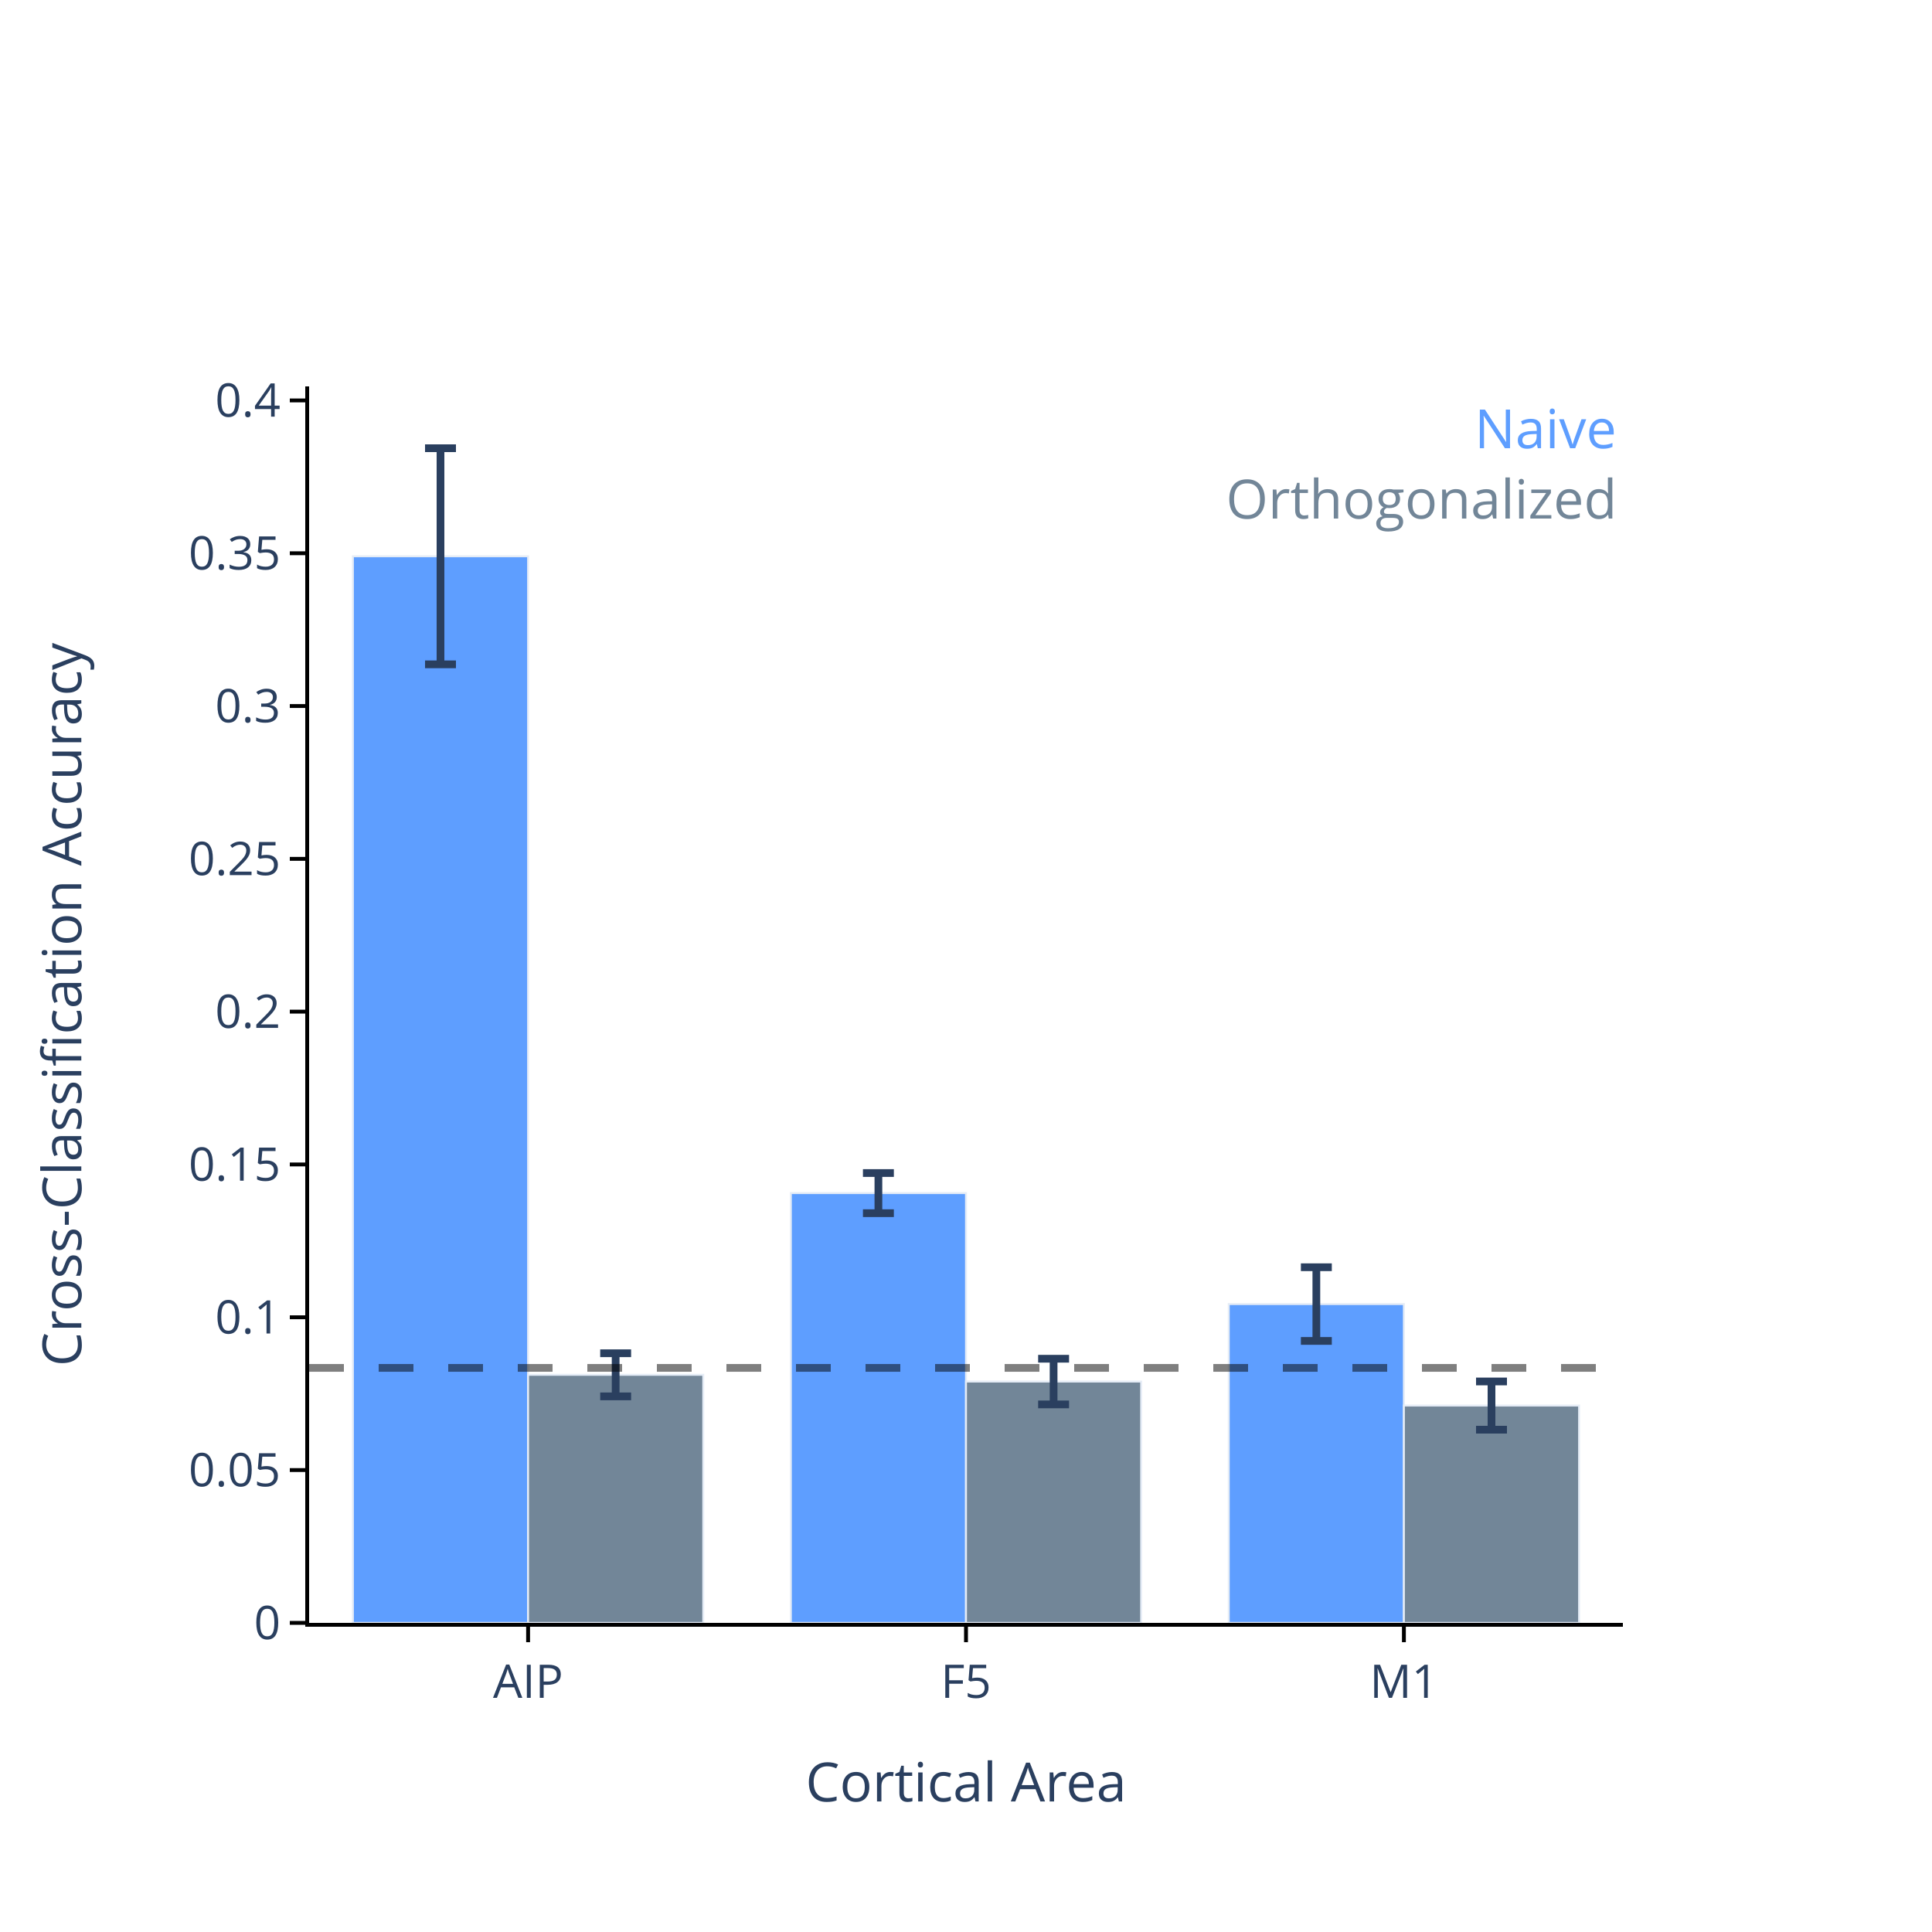
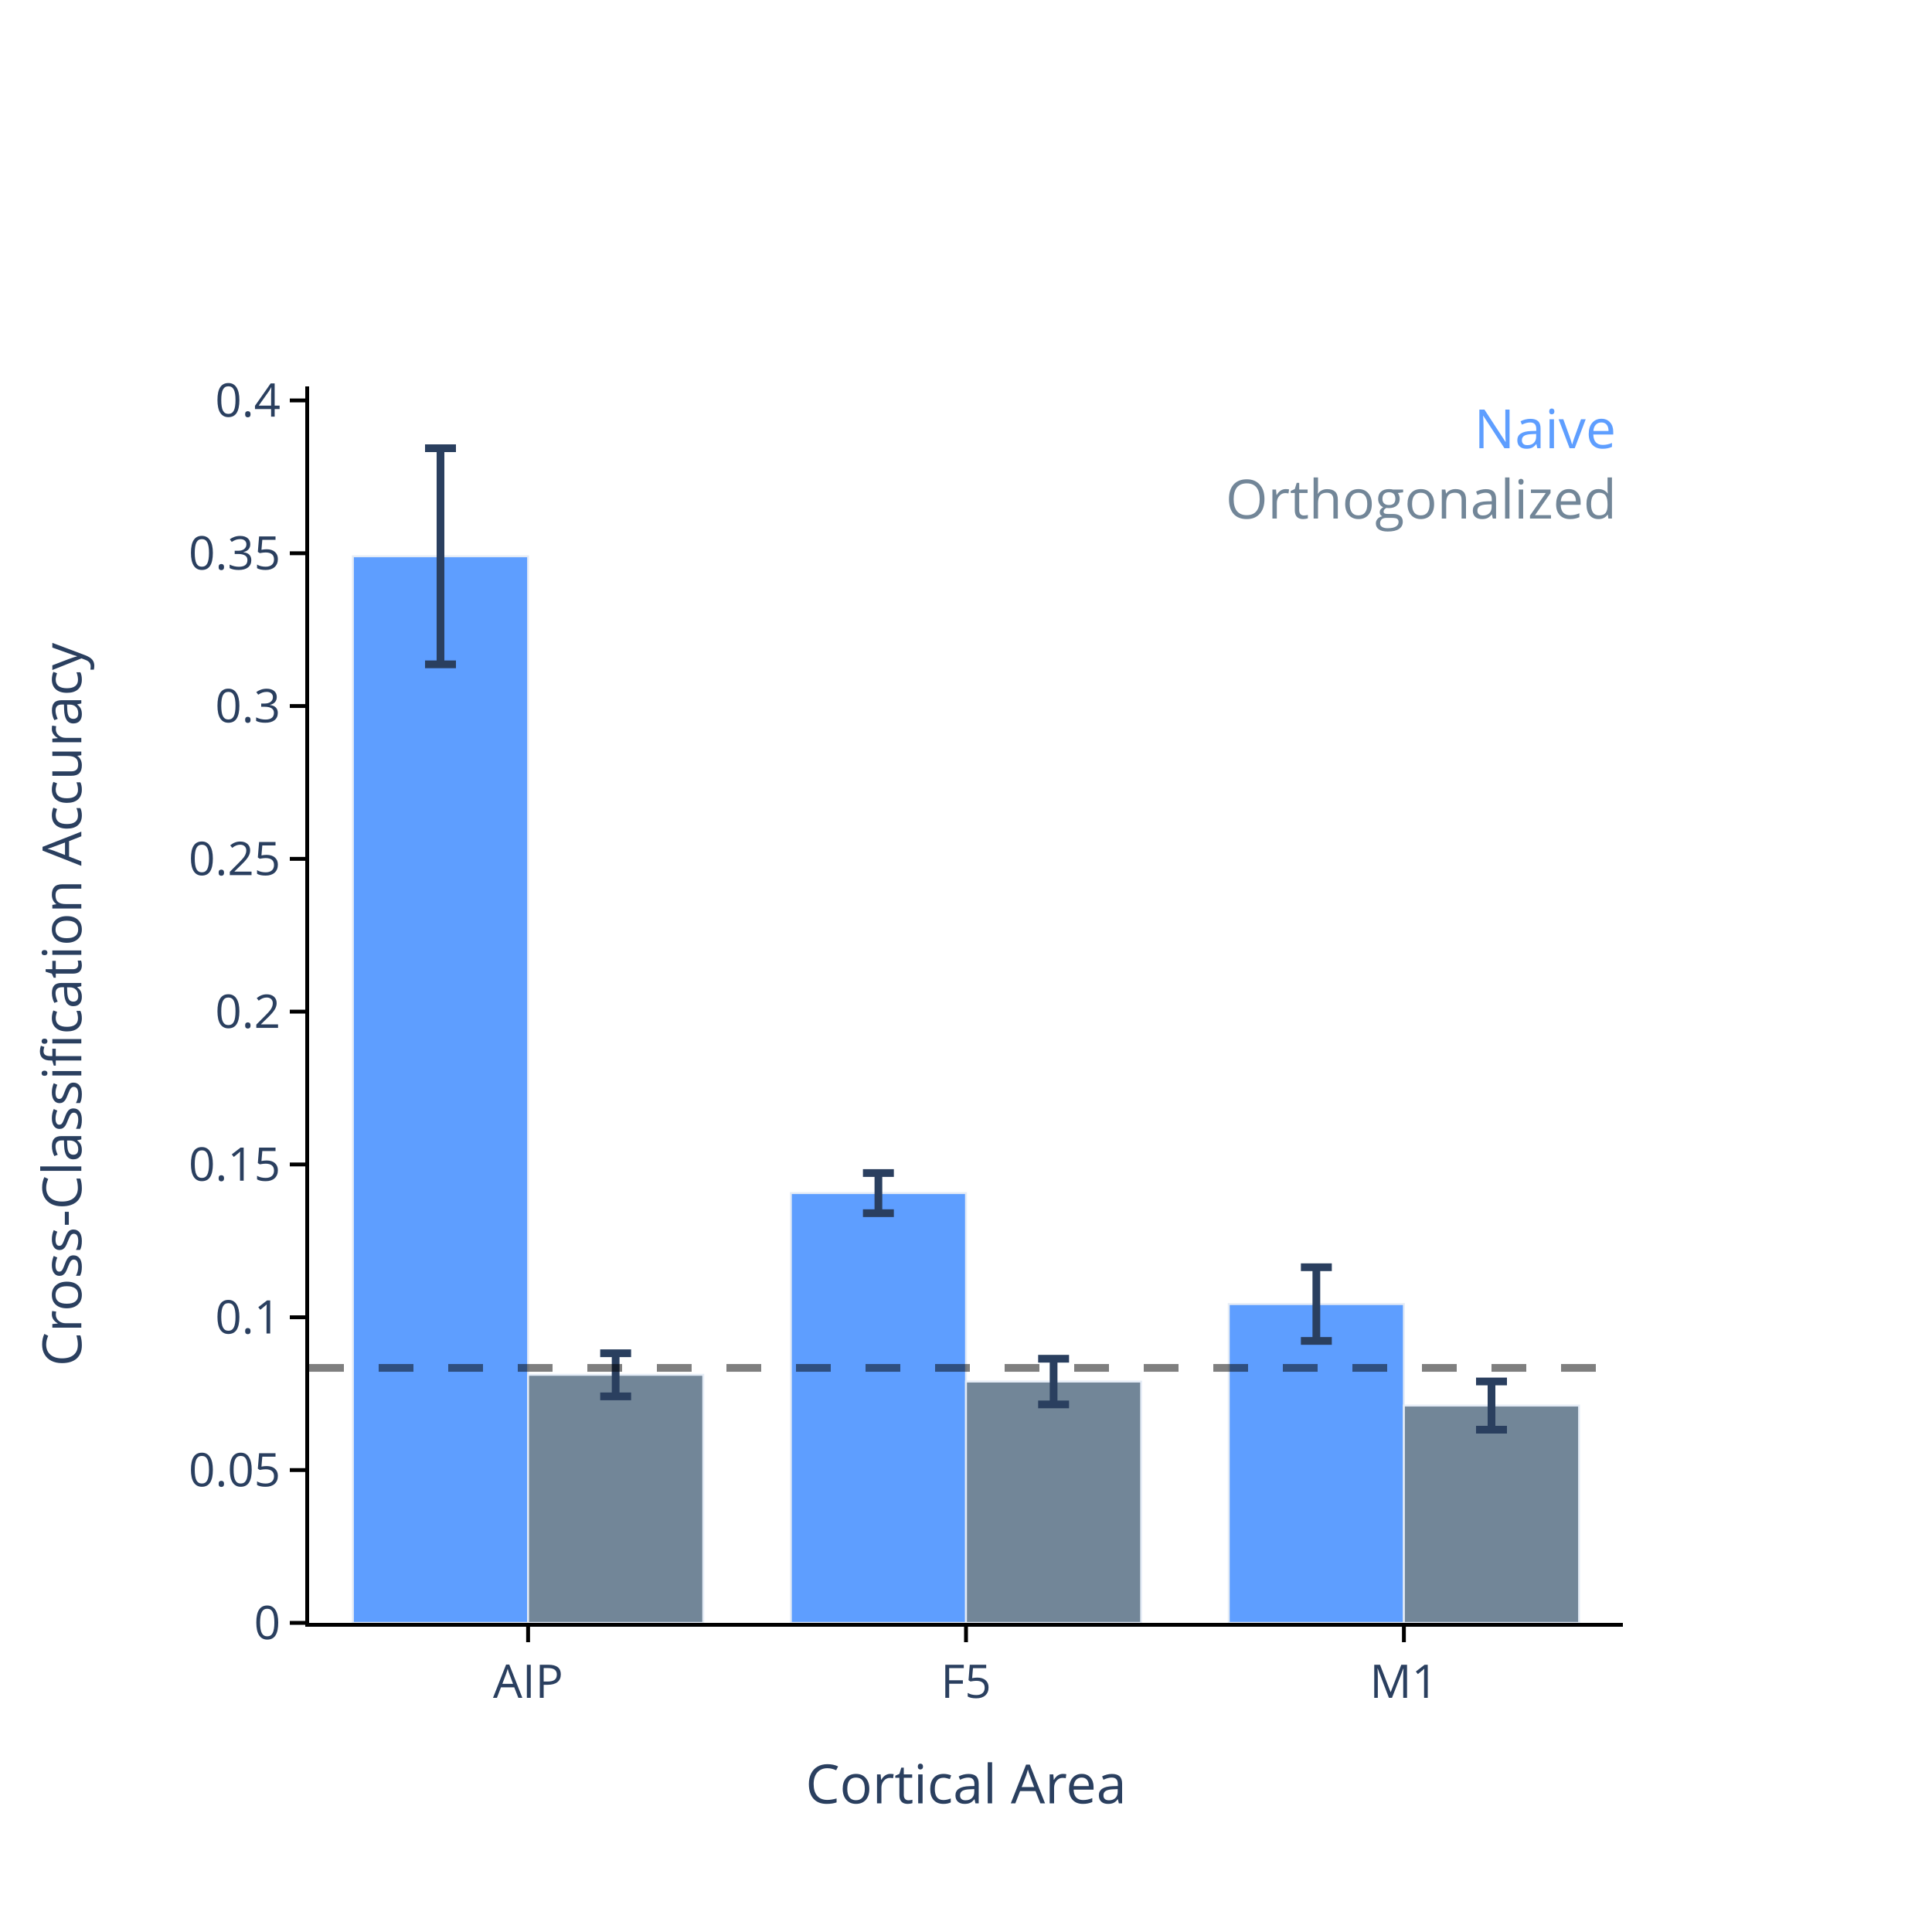
<svg xmlns="http://www.w3.org/2000/svg" class="main-svg" width="500" height="500" style="" viewBox="0 0 500 500">
  <rect x="0" y="0" width="500" height="500" style="fill: rgb(0, 0, 0); fill-opacity: 0;" />
-   <defs id="defs-6e3c0d">
+   <defs id="defs-a68e4d">
    <g class="clips">
-       <clipPath id="clip6e3c0dxyplot" class="plotclip">
+       <clipPath id="clipa68e4dxyplot" class="plotclip">
        <rect width="340" height="320" />
      </clipPath>
-       <clipPath class="axesclip" id="clip6e3c0dx">
+       <clipPath class="axesclip" id="clipa68e4dx">
        <rect x="80" y="0" width="340" height="500" />
      </clipPath>
-       <clipPath class="axesclip" id="clip6e3c0dy">
+       <clipPath class="axesclip" id="clipa68e4dy">
        <rect x="0" y="100" width="500" height="320" />
      </clipPath>
-       <clipPath class="axesclip" id="clip6e3c0dxy">
+       <clipPath class="axesclip" id="clipa68e4dxy">
        <rect x="80" y="100" width="340" height="320" />
      </clipPath>
    </g>
    <g class="gradients" />
    <g class="patterns" />
  </defs>
  <g class="bglayer">
    <rect class="bg" x="80" y="100" width="340" height="320" style="fill: rgb(0, 0, 0); fill-opacity: 0; stroke-width: 0;" />
  </g>
  <g class="layer-below">
    <g class="imagelayer" />
    <g class="shapelayer" />
  </g>
  <g class="cartesianlayer">
    <g class="subplot xy">
      <g class="layer-subplot">
        <g class="shapelayer" />
        <g class="imagelayer" />
      </g>
      <g class="minor-gridlayer">
        <g class="x" />
        <g class="y" />
      </g>
      <g class="gridlayer">
        <g class="x" />
        <g class="y" />
      </g>
      <g class="zerolinelayer">
        <path class="yzl zl crisp" transform="translate(0,420)" d="M80,0h340" style="stroke: rgb(255, 255, 255); stroke-opacity: 1; stroke-width: 2px;" />
      </g>
      <path class="xlines-below" />
      <path class="ylines-below" />
      <g class="overlines-below" />
      <g class="xaxislayer-below" />
      <g class="yaxislayer-below" />
      <g class="overaxes-below" />
-       <g class="plot" transform="translate(80,100)" clip-path="url(#clip6e3c0dxyplot)">
+       <g class="plot" transform="translate(80,100)" clip-path="url(#clipa68e4dxyplot)">
        <g class="barlayer mlayer">
          <g class="trace bars" style="opacity: 1;">
            <g class="points">
              <g class="point">
                <path d="M11.33,320V43.97H56.67V320Z" style="vector-effect: none; opacity: 1; stroke-width: 0.5px; fill: rgb(26, 118, 255); fill-opacity: 0.7; stroke: rgb(229, 236, 246); stroke-opacity: 1;" />
              </g>
              <g class="point">
                <path d="M124.67,320V208.77H170V320Z" style="vector-effect: none; opacity: 1; stroke-width: 0.5px; fill: rgb(26, 118, 255); fill-opacity: 0.7; stroke: rgb(229, 236, 246); stroke-opacity: 1;" />
              </g>
              <g class="point">
                <path d="M238,320V237.49H283.33V320Z" style="vector-effect: none; opacity: 1; stroke-width: 0.5px; fill: rgb(26, 118, 255); fill-opacity: 0.7; stroke: rgb(229, 236, 246); stroke-opacity: 1;" />
              </g>
            </g>
            <g class="errorbar">
              <path class="yerror" d="M30,16h8m-4,0V71.93m-4,0h8" style="vector-effect: none; stroke-width: 2px; stroke: rgb(42, 63, 95); stroke-opacity: 1;" />
            </g>
            <g class="errorbar">
              <path class="yerror" d="M143.33,203.58h8m-4,0V213.97m-4,0h8" style="vector-effect: none; stroke-width: 2px; stroke: rgb(42, 63, 95); stroke-opacity: 1;" />
            </g>
            <g class="errorbar">
              <path class="yerror" d="M256.67,227.96h8m-4,0V247.03m-4,0h8" style="vector-effect: none; stroke-width: 2px; stroke: rgb(42, 63, 95); stroke-opacity: 1;" />
            </g>
          </g>
          <g class="trace bars" style="opacity: 1;">
            <g class="points">
              <g class="point">
                <path d="M56.67,320V255.8H102V320Z" style="vector-effect: none; opacity: 1; stroke-width: 0.5px; fill: rgb(55, 83, 109); fill-opacity: 0.7; stroke: rgb(229, 236, 246); stroke-opacity: 1;" />
              </g>
              <g class="point">
                <path d="M170,320V257.55H215.33V320Z" style="vector-effect: none; opacity: 1; stroke-width: 0.5px; fill: rgb(55, 83, 109); fill-opacity: 0.7; stroke: rgb(229, 236, 246); stroke-opacity: 1;" />
              </g>
              <g class="point">
                <path d="M283.33,320V263.76H328.67V320Z" style="vector-effect: none; opacity: 1; stroke-width: 0.5px; fill: rgb(55, 83, 109); fill-opacity: 0.7; stroke: rgb(229, 236, 246); stroke-opacity: 1;" />
              </g>
            </g>
            <g class="errorbar">
              <path class="yerror" d="M75.33,250.22h8m-4,0V261.38m-4,0h8" style="vector-effect: none; stroke-width: 2px; stroke: rgb(42, 63, 95); stroke-opacity: 1;" />
            </g>
            <g class="errorbar">
              <path class="yerror" d="M188.67,251.64h8m-4,0V263.46m-4,0h8" style="vector-effect: none; stroke-width: 2px; stroke: rgb(42, 63, 95); stroke-opacity: 1;" />
            </g>
            <g class="errorbar">
              <path class="yerror" d="M302,257.52h8m-4,0V270m-4,0h8" style="vector-effect: none; stroke-width: 2px; stroke: rgb(42, 63, 95); stroke-opacity: 1;" />
            </g>
          </g>
        </g>
        <g class="scatterlayer mlayer">
-           <g class="trace scatter trace78d59a" style="stroke-miterlimit: 2; opacity: 1;">
+           <g class="trace scatter trace7a5bd5" style="stroke-miterlimit: 2; opacity: 1;">
            <g class="fills" />
            <g class="errorbars" />
            <g class="lines">
              <path class="js-line" d="M0,254.01L340,254.01" style="vector-effect: none; fill: none; stroke: rgb(0, 0, 0); stroke-opacity: 0.5; stroke-dasharray: 9px, 9px; stroke-width: 2px; opacity: 1;" />
            </g>
            <g class="points" />
            <g class="text" />
          </g>
        </g>
      </g>
      <g class="overplot" />
      <path class="xlines-above crisp" d="M79,420.5H420" style="fill: none; stroke-width: 1px; stroke: rgb(0, 0, 0); stroke-opacity: 1;" />
      <path class="ylines-above crisp" d="M79.5,100V420" style="fill: none; stroke-width: 1px; stroke: rgb(0, 0, 0); stroke-opacity: 1;" />
      <g class="overlines-above" />
      <g class="xaxislayer-above">
        <path class="xtick ticks crisp" d="M0,421v4" transform="translate(136.67,0)" style="stroke: rgb(0, 0, 0); stroke-opacity: 1; stroke-width: 1px;" />
        <path class="xtick ticks crisp" d="M0,421v4" transform="translate(250,0)" style="stroke: rgb(0, 0, 0); stroke-opacity: 1; stroke-width: 1px;" />
        <path class="xtick ticks crisp" d="M0,421v4" transform="translate(363.33,0)" style="stroke: rgb(0, 0, 0); stroke-opacity: 1; stroke-width: 1px;" />
        <g class="xtick">
          <text text-anchor="middle" x="0" y="439.4" transform="translate(136.67,0)" style="font-family: 'Open Sans', verdana, arial, sans-serif; font-size: 12px; fill: rgb(42, 63, 95); fill-opacity: 1; white-space: pre; opacity: 1;">AIP</text>
        </g>
        <g class="xtick">
          <text text-anchor="middle" x="0" y="439.4" style="font-family: 'Open Sans', verdana, arial, sans-serif; font-size: 12px; fill: rgb(42, 63, 95); fill-opacity: 1; white-space: pre; opacity: 1;" transform="translate(250,0)">F5</text>
        </g>
        <g class="xtick">
          <text text-anchor="middle" x="0" y="439.4" style="font-family: 'Open Sans', verdana, arial, sans-serif; font-size: 12px; fill: rgb(42, 63, 95); fill-opacity: 1; white-space: pre; opacity: 1;" transform="translate(363.33,0)">M1</text>
        </g>
      </g>
      <g class="yaxislayer-above">
        <path class="ytick ticks crisp" d="M79,0h-4" transform="translate(0,420)" style="stroke: rgb(0, 0, 0); stroke-opacity: 1; stroke-width: 1px;" />
        <path class="ytick ticks crisp" d="M79,0h-4" transform="translate(0,380.45)" style="stroke: rgb(0, 0, 0); stroke-opacity: 1; stroke-width: 1px;" />
        <path class="ytick ticks crisp" d="M79,0h-4" transform="translate(0,340.91)" style="stroke: rgb(0, 0, 0); stroke-opacity: 1; stroke-width: 1px;" />
        <path class="ytick ticks crisp" d="M79,0h-4" transform="translate(0,301.36)" style="stroke: rgb(0, 0, 0); stroke-opacity: 1; stroke-width: 1px;" />
        <path class="ytick ticks crisp" d="M79,0h-4" transform="translate(0,261.81)" style="stroke: rgb(0, 0, 0); stroke-opacity: 1; stroke-width: 1px;" />
        <path class="ytick ticks crisp" d="M79,0h-4" transform="translate(0,222.27)" style="stroke: rgb(0, 0, 0); stroke-opacity: 1; stroke-width: 1px;" />
        <path class="ytick ticks crisp" d="M79,0h-4" transform="translate(0,182.72)" style="stroke: rgb(0, 0, 0); stroke-opacity: 1; stroke-width: 1px;" />
        <path class="ytick ticks crisp" d="M79,0h-4" transform="translate(0,143.18)" style="stroke: rgb(0, 0, 0); stroke-opacity: 1; stroke-width: 1px;" />
        <path class="ytick ticks crisp" d="M79,0h-4" transform="translate(0,103.63)" style="stroke: rgb(0, 0, 0); stroke-opacity: 1; stroke-width: 1px;" />
        <g class="ytick">
          <text text-anchor="end" x="72.6" y="4.2" transform="translate(0,420)" style="font-family: 'Open Sans', verdana, arial, sans-serif; font-size: 12px; fill: rgb(42, 63, 95); fill-opacity: 1; white-space: pre; opacity: 1;">0</text>
        </g>
        <g class="ytick">
          <text text-anchor="end" x="72.6" y="4.2" style="font-family: 'Open Sans', verdana, arial, sans-serif; font-size: 12px; fill: rgb(42, 63, 95); fill-opacity: 1; white-space: pre; opacity: 1;" transform="translate(0,380.45)">0.05</text>
        </g>
        <g class="ytick">
          <text text-anchor="end" x="72.6" y="4.2" style="font-family: 'Open Sans', verdana, arial, sans-serif; font-size: 12px; fill: rgb(42, 63, 95); fill-opacity: 1; white-space: pre; opacity: 1;" transform="translate(0,340.91)">0.1</text>
        </g>
        <g class="ytick">
          <text text-anchor="end" x="72.6" y="4.2" style="font-family: 'Open Sans', verdana, arial, sans-serif; font-size: 12px; fill: rgb(42, 63, 95); fill-opacity: 1; white-space: pre; opacity: 1;" transform="translate(0,301.36)">0.15</text>
        </g>
        <g class="ytick">
          <text text-anchor="end" x="72.6" y="4.2" style="font-family: 'Open Sans', verdana, arial, sans-serif; font-size: 12px; fill: rgb(42, 63, 95); fill-opacity: 1; white-space: pre; opacity: 1;" transform="translate(0,261.81)">0.2</text>
        </g>
        <g class="ytick">
          <text text-anchor="end" x="72.6" y="4.2" style="font-family: 'Open Sans', verdana, arial, sans-serif; font-size: 12px; fill: rgb(42, 63, 95); fill-opacity: 1; white-space: pre; opacity: 1;" transform="translate(0,222.27)">0.25</text>
        </g>
        <g class="ytick">
          <text text-anchor="end" x="72.6" y="4.2" style="font-family: 'Open Sans', verdana, arial, sans-serif; font-size: 12px; fill: rgb(42, 63, 95); fill-opacity: 1; white-space: pre; opacity: 1;" transform="translate(0,182.72)">0.3</text>
        </g>
        <g class="ytick">
          <text text-anchor="end" x="72.6" y="4.2" style="font-family: 'Open Sans', verdana, arial, sans-serif; font-size: 12px; fill: rgb(42, 63, 95); fill-opacity: 1; white-space: pre; opacity: 1;" transform="translate(0,143.18)">0.35</text>
        </g>
        <g class="ytick">
          <text text-anchor="end" x="72.6" y="4.2" style="font-family: 'Open Sans', verdana, arial, sans-serif; font-size: 12px; fill: rgb(42, 63, 95); fill-opacity: 1; white-space: pre; opacity: 1;" transform="translate(0,103.63)">0.4</text>
        </g>
      </g>
      <g class="overaxes-above" />
    </g>
  </g>
  <g class="polarlayer" />
  <g class="smithlayer" />
  <g class="ternarylayer" />
  <g class="geolayer" />
  <g class="funnelarealayer" />
  <g class="pielayer" />
  <g class="iciclelayer" />
  <g class="treemaplayer" />
  <g class="sunburstlayer" />
  <g class="glimages" />
-   <defs id="topdefs-6e3c0d">
+   <defs id="topdefs-a68e4d">
    <g class="clips" />
  </defs>
  <g class="layer-above">
    <g class="imagelayer" />
    <g class="shapelayer" />
  </g>
  <g class="infolayer">
    <g class="g-gtitle" />
    <g class="g-xtitle">
-       <text class="xtitle" x="250" y="466.206" text-anchor="middle" style="font-family: 'Open Sans', verdana, arial, sans-serif; font-size: 14px; fill: rgb(42, 63, 95); opacity: 1; font-weight: normal; white-space: pre;">Cortical Area</text>
+       <text class="xtitle" x="250" y="466.706" text-anchor="middle" style="font-family: 'Open Sans', verdana, arial, sans-serif; font-size: 14px; fill: rgb(42, 63, 95); opacity: 1; font-weight: normal; white-space: pre;">Cortical Area</text>
    </g>
    <g class="g-ytitle">
      <text class="ytitle" transform="rotate(-90,21.04375,260)" x="21.044" y="260" text-anchor="middle" style="font-family: 'Open Sans', verdana, arial, sans-serif; font-size: 14px; fill: rgb(42, 63, 95); opacity: 1; font-weight: normal; white-space: pre;">Cross-Classification Accuracy</text>
    </g>
    <g class="annotation" data-index="0" style="opacity: 1;">
      <g class="annotation-text-g" transform="rotate(0,398.5,110.5)">
        <g class="cursor-pointer" transform="translate(377,100)">
          <rect class="bg" x="0.5" y="0.5" width="42" height="20" style="stroke-width: 1px; stroke: rgb(0, 0, 0); stroke-opacity: 0; fill: rgb(0, 0, 0); fill-opacity: 0;" />
-           <text class="annotation-text" text-anchor="end" x="41.359" y="16" style="font-family: 'Open Sans', verdana, arial, sans-serif; font-size: 14px; fill: rgb(26, 118, 255); fill-opacity: 0.7; white-space: pre;">Naive</text>
+           <text class="annotation-text" text-anchor="end" x="41.234" y="16" style="font-family: 'Open Sans', verdana, arial, sans-serif; font-size: 14px; fill: rgb(26, 118, 255); fill-opacity: 0.7; white-space: pre;">Naive</text>
        </g>
      </g>
    </g>
    <g class="annotation" data-index="1" style="opacity: 1;">
      <g class="annotation-text-g" transform="rotate(0,365,119.5)">
        <g class="cursor-pointer" transform="translate(310,100)">
          <rect class="bg" x="0.5" y="0.5" width="109" height="38" style="stroke-width: 1px; stroke: rgb(0, 0, 0); stroke-opacity: 0; fill: rgb(0, 0, 0); fill-opacity: 0;" />
-           <text class="annotation-text" text-anchor="end" x="108.469" y="16" style="font-family: 'Open Sans', verdana, arial, sans-serif; font-size: 14px; fill: rgb(55, 83, 109); fill-opacity: 0.7; white-space: pre;">
-             <tspan class="line" dy="0em" x="108.469" y="16"> </tspan>
-             <tspan class="line" dy="1.3em" x="108.469" y="16">Orthogonalized</tspan>
+           <text class="annotation-text" text-anchor="end" x="108.375" y="16" style="font-family: 'Open Sans', verdana, arial, sans-serif; font-size: 14px; fill: rgb(55, 83, 109); fill-opacity: 0.7; white-space: pre;">
+             <tspan class="line" dy="0em" x="108.375" y="16"> </tspan>
+             <tspan class="line" dy="1.3em" x="108.375" y="16">Orthogonalized</tspan>
          </text>
        </g>
      </g>
    </g>
  </g>
</svg>
